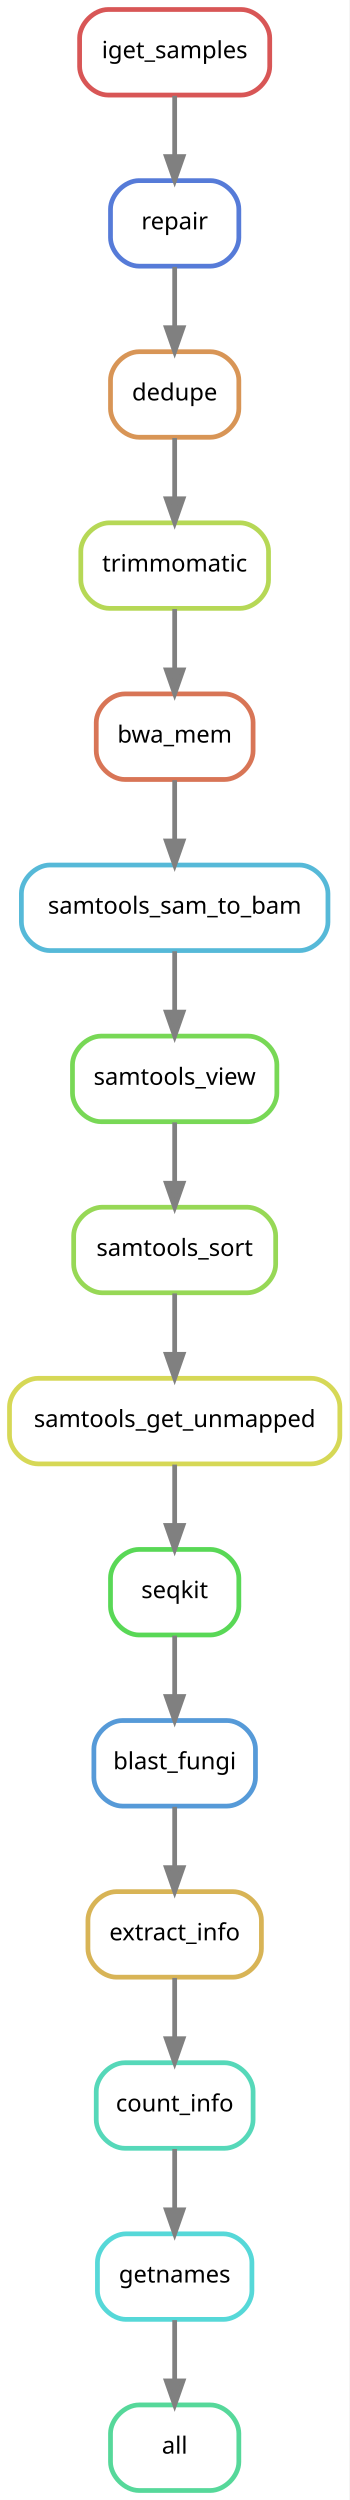
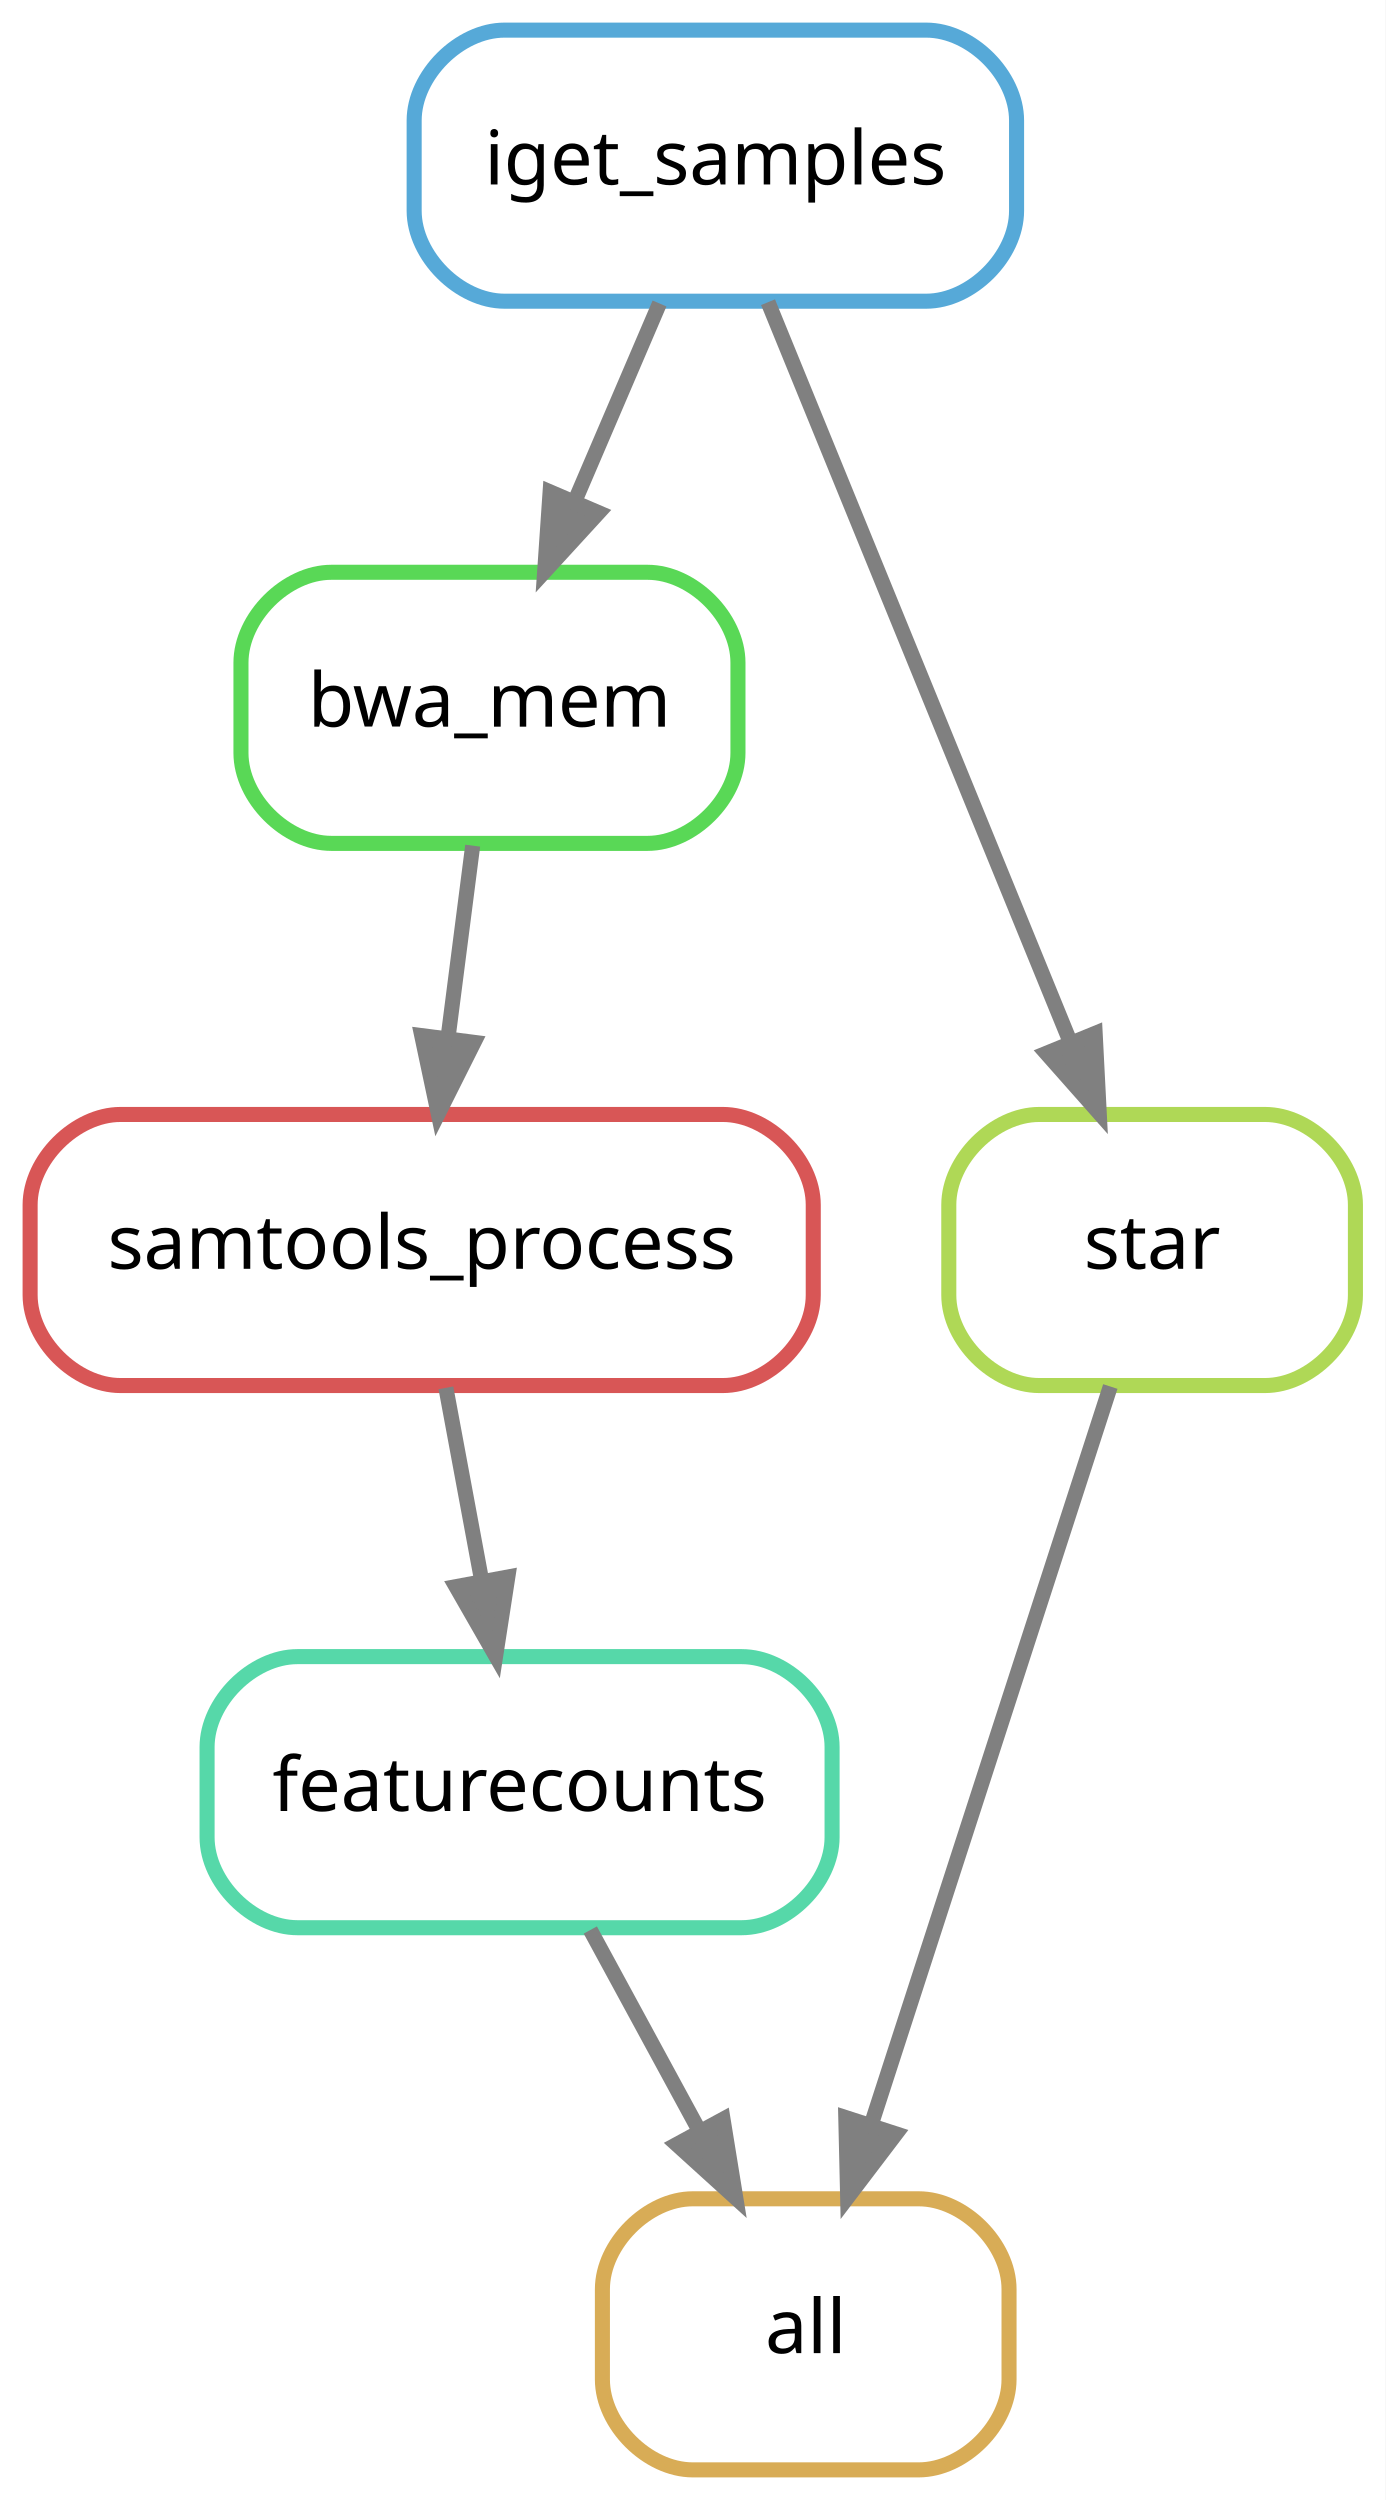
- <svg xmlns="http://www.w3.org/2000/svg" width="147pt" height="1052pt" viewBox="0.00 0.00 147.00 1052.00">
-   <g id="graph0" class="graph" transform="scale(1 1) rotate(0) translate(4 1048)">
-     <polygon fill="white" stroke="none" points="-4,4 -4,-1048 143,-1048 143,4 -4,4" />
+ <svg xmlns="http://www.w3.org/2000/svg" width="184pt" height="332pt" viewBox="0.00 0.00 184.00 332.00">
+   <g id="graph0" class="graph" transform="scale(1 1) rotate(0) translate(4 328)">
+     <polygon fill="white" stroke="none" points="-4,4 -4,-328 180,-328 180,4 -4,4" />
    <g id="node1" class="node">
-       <path fill="none" stroke="#d89556" stroke-width="2" d="M84.5,-900C84.5,-900 54.5,-900 54.5,-900 48.5,-900 42.5,-894 42.5,-888 42.5,-888 42.5,-876 42.5,-876 42.5,-870 48.5,-864 54.5,-864 54.5,-864 84.5,-864 84.5,-864 90.5,-864 96.5,-870 96.5,-876 96.5,-876 96.5,-888 96.5,-888 96.5,-894 90.5,-900 84.5,-900" />
-       <text text-anchor="middle" x="69.5" y="-879.5" font-family="sans" font-size="10.00">dedupe</text>
+       <path fill="none" stroke="#59d856" stroke-width="2" d="M82,-252C82,-252 40,-252 40,-252 34,-252 28,-246 28,-240 28,-240 28,-228 28,-228 28,-222 34,-216 40,-216 40,-216 82,-216 82,-216 88,-216 94,-222 94,-228 94,-228 94,-240 94,-240 94,-246 88,-252 82,-252" />
+       <text text-anchor="middle" x="61" y="-231.5" font-family="sans" font-size="10.00">bwa_mem</text>
+     </g>
+     <g id="node3" class="node">
+       <path fill="none" stroke="#d85656" stroke-width="2" d="M92,-180C92,-180 12,-180 12,-180 6,-180 0,-174 0,-168 0,-168 0,-156 0,-156 0,-150 6,-144 12,-144 12,-144 92,-144 92,-144 98,-144 104,-150 104,-156 104,-156 104,-168 104,-168 104,-174 98,-180 92,-180" />
+       <text text-anchor="middle" x="52" y="-159.5" font-family="sans" font-size="10.00">samtools_process</text>
+     </g>
+     <g id="edge3" class="edge">
+       <path fill="none" stroke="grey" stroke-width="2" d="M58.775,-215.697C57.783,-207.983 56.592,-198.712 55.486,-190.112" />
+       <polygon fill="grey" stroke="grey" stroke-width="2" points="58.946,-189.576 54.199,-180.104 52.003,-190.469 58.946,-189.576" />
+     </g>
+     <g id="node2" class="node">
+       <path fill="none" stroke="#56d8a9" stroke-width="2" d="M94.5,-108C94.5,-108 35.5,-108 35.5,-108 29.5,-108 23.5,-102 23.5,-96 23.5,-96 23.5,-84 23.5,-84 23.5,-78 29.5,-72 35.5,-72 35.5,-72 94.5,-72 94.5,-72 100.5,-72 106.5,-78 106.5,-84 106.5,-84 106.5,-96 106.5,-96 106.5,-102 100.5,-108 94.5,-108" />
+       <text text-anchor="middle" x="65" y="-87.5" font-family="sans" font-size="10.00">featurecounts</text>
+     </g>
+     <g id="node4" class="node">
+       <path fill="none" stroke="#d8ac56" stroke-width="2" d="M118,-36C118,-36 88,-36 88,-36 82,-36 76,-30 76,-24 76,-24 76,-12 76,-12 76,-6 82,-0 88,-0 88,-0 118,-0 118,-0 124,-0 130,-6 130,-12 130,-12 130,-24 130,-24 130,-30 124,-36 118,-36" />
+       <text text-anchor="middle" x="103" y="-15.5" font-family="sans" font-size="10.00">all</text>
+     </g>
+     <g id="edge4" class="edge">
+       <path fill="none" stroke="grey" stroke-width="2" d="M74.393,-71.697C78.765,-63.644 84.057,-53.895 88.895,-44.982" />
+       <polygon fill="grey" stroke="grey" stroke-width="2" points="92.02,-46.563 93.715,-36.104 85.868,-43.223 92.02,-46.563" />
+     </g>
+     <g id="edge2" class="edge">
+       <path fill="none" stroke="grey" stroke-width="2" d="M55.214,-143.697C56.646,-135.983 58.368,-126.712 59.965,-118.112" />
+       <polygon fill="grey" stroke="grey" stroke-width="2" points="63.439,-118.575 61.824,-108.104 56.556,-117.297 63.439,-118.575" />
    </g>
    <g id="node5" class="node">
-       <path fill="none" stroke="#b6d856" stroke-width="2" d="M97,-828C97,-828 42,-828 42,-828 36,-828 30,-822 30,-816 30,-816 30,-804 30,-804 30,-798 36,-792 42,-792 42,-792 97,-792 97,-792 103,-792 109,-798 109,-804 109,-804 109,-816 109,-816 109,-822 103,-828 97,-828" />
-       <text text-anchor="middle" x="69.5" y="-807.5" font-family="sans" font-size="10.00">trimmomatic</text>
+       <path fill="none" stroke="#56a9d8" stroke-width="2" d="M119,-324C119,-324 63,-324 63,-324 57,-324 51,-318 51,-312 51,-312 51,-300 51,-300 51,-294 57,-288 63,-288 63,-288 119,-288 119,-288 125,-288 131,-294 131,-300 131,-300 131,-312 131,-312 131,-318 125,-324 119,-324" />
+       <text text-anchor="middle" x="91" y="-303.5" font-family="sans" font-size="10.00">iget_samples</text>
+     </g>
+     <g id="edge1" class="edge">
+       <path fill="none" stroke="grey" stroke-width="2" d="M83.584,-287.697C80.206,-279.813 76.13,-270.304 72.377,-261.546" />
+       <polygon fill="grey" stroke="grey" stroke-width="2" points="75.487,-259.917 68.33,-252.104 69.053,-262.675 75.487,-259.917" />
+     </g>
+     <g id="node6" class="node">
+       <path fill="none" stroke="#afd856" stroke-width="2" d="M164,-180C164,-180 134,-180 134,-180 128,-180 122,-174 122,-168 122,-168 122,-156 122,-156 122,-150 128,-144 134,-144 134,-144 164,-144 164,-144 170,-144 176,-150 176,-156 176,-156 176,-168 176,-168 176,-174 170,-180 164,-180" />
+       <text text-anchor="middle" x="149" y="-159.5" font-family="sans" font-size="10.00">star</text>
+     </g>
+     <g id="edge6" class="edge">
+       <path fill="none" stroke="grey" stroke-width="2" d="M97.996,-287.871C107.968,-263.457 126.361,-218.426 138.121,-189.635" />
+       <polygon fill="grey" stroke="grey" stroke-width="2" points="141.438,-190.77 141.979,-180.189 134.958,-188.123 141.438,-190.77" />
    </g>
    <g id="edge5" class="edge">
-       <path fill="none" stroke="grey" stroke-width="2" d="M69.5,-863.697C69.5,-855.983 69.5,-846.712 69.5,-838.112" />
-       <polygon fill="grey" stroke="grey" stroke-width="2" points="73,-838.104 69.5,-828.104 66,-838.104 73,-838.104" />
-     </g>
-     <g id="node2" class="node">
-       <path fill="none" stroke="#d87556" stroke-width="2" d="M90.5,-756C90.5,-756 48.5,-756 48.5,-756 42.5,-756 36.5,-750 36.5,-744 36.5,-744 36.5,-732 36.5,-732 36.5,-726 42.5,-720 48.5,-720 48.5,-720 90.5,-720 90.5,-720 96.5,-720 102.5,-726 102.5,-732 102.5,-732 102.5,-744 102.5,-744 102.5,-750 96.5,-756 90.5,-756" />
-       <text text-anchor="middle" x="69.5" y="-735.5" font-family="sans" font-size="10.00">bwa_mem</text>
-     </g>
-     <g id="node13" class="node">
-       <path fill="none" stroke="#56b9d8" stroke-width="2" d="M122,-684C122,-684 17,-684 17,-684 11,-684 5,-678 5,-672 5,-672 5,-660 5,-660 5,-654 11,-648 17,-648 17,-648 122,-648 122,-648 128,-648 134,-654 134,-660 134,-660 134,-672 134,-672 134,-678 128,-684 122,-684" />
-       <text text-anchor="middle" x="69.5" y="-663.5" font-family="sans" font-size="10.00">samtools_sam_to_bam</text>
-     </g>
-     <g id="edge12" class="edge">
-       <path fill="none" stroke="grey" stroke-width="2" d="M69.5,-719.697C69.5,-711.983 69.5,-702.712 69.5,-694.112" />
-       <polygon fill="grey" stroke="grey" stroke-width="2" points="73,-694.104 69.5,-684.104 66,-694.104 73,-694.104" />
-     </g>
-     <g id="node3" class="node">
-       <path fill="none" stroke="#d8b456" stroke-width="2" d="M94,-252C94,-252 45,-252 45,-252 39,-252 33,-246 33,-240 33,-240 33,-228 33,-228 33,-222 39,-216 45,-216 45,-216 94,-216 94,-216 100,-216 106,-222 106,-228 106,-228 106,-240 106,-240 106,-246 100,-252 94,-252" />
-       <text text-anchor="middle" x="69.5" y="-231.5" font-family="sans" font-size="10.00">extract_info</text>
-     </g>
-     <g id="node10" class="node">
-       <path fill="none" stroke="#56d8b9" stroke-width="2" d="M90.5,-180C90.5,-180 48.5,-180 48.5,-180 42.5,-180 36.5,-174 36.5,-168 36.5,-168 36.5,-156 36.5,-156 36.5,-150 42.5,-144 48.5,-144 48.5,-144 90.5,-144 90.5,-144 96.5,-144 102.5,-150 102.5,-156 102.5,-156 102.5,-168 102.5,-168 102.5,-174 96.5,-180 90.5,-180" />
-       <text text-anchor="middle" x="69.5" y="-159.5" font-family="sans" font-size="10.00">count_info</text>
-     </g>
-     <g id="edge10" class="edge">
-       <path fill="none" stroke="grey" stroke-width="2" d="M69.5,-215.697C69.5,-207.983 69.5,-198.712 69.5,-190.112" />
-       <polygon fill="grey" stroke="grey" stroke-width="2" points="73,-190.104 69.5,-180.104 66,-190.104 73,-190.104" />
-     </g>
-     <g id="node4" class="node">
-       <path fill="none" stroke="#d6d856" stroke-width="2" d="M127,-468C127,-468 12,-468 12,-468 6,-468 0,-462 0,-456 0,-456 0,-444 0,-444 0,-438 6,-432 12,-432 12,-432 127,-432 127,-432 133,-432 139,-438 139,-444 139,-444 139,-456 139,-456 139,-462 133,-468 127,-468" />
-       <text text-anchor="middle" x="69.5" y="-447.5" font-family="sans" font-size="10.00">samtools_get_unmapped</text>
-     </g>
-     <g id="node8" class="node">
-       <path fill="none" stroke="#59d856" stroke-width="2" d="M84.5,-396C84.5,-396 54.5,-396 54.5,-396 48.5,-396 42.5,-390 42.5,-384 42.5,-384 42.5,-372 42.5,-372 42.5,-366 48.5,-360 54.5,-360 54.5,-360 84.5,-360 84.5,-360 90.5,-360 96.5,-366 96.5,-372 96.5,-372 96.5,-384 96.5,-384 96.5,-390 90.5,-396 84.5,-396" />
-       <text text-anchor="middle" x="69.5" y="-375.5" font-family="sans" font-size="10.00">seqkit</text>
-     </g>
-     <g id="edge8" class="edge">
-       <path fill="none" stroke="grey" stroke-width="2" d="M69.5,-431.697C69.5,-423.983 69.5,-414.712 69.5,-406.112" />
-       <polygon fill="grey" stroke="grey" stroke-width="2" points="73,-406.104 69.5,-396.104 66,-406.104 73,-406.104" />
-     </g>
-     <g id="edge2" class="edge">
-       <path fill="none" stroke="grey" stroke-width="2" d="M69.5,-791.697C69.5,-783.983 69.5,-774.712 69.5,-766.112" />
-       <polygon fill="grey" stroke="grey" stroke-width="2" points="73,-766.104 69.5,-756.104 66,-766.104 73,-766.104" />
-     </g>
-     <g id="node6" class="node">
-       <path fill="none" stroke="#97d856" stroke-width="2" d="M100,-540C100,-540 39,-540 39,-540 33,-540 27,-534 27,-528 27,-528 27,-516 27,-516 27,-510 33,-504 39,-504 39,-504 100,-504 100,-504 106,-504 112,-510 112,-516 112,-516 112,-528 112,-528 112,-534 106,-540 100,-540" />
-       <text text-anchor="middle" x="69.5" y="-519.5" font-family="sans" font-size="10.00">samtools_sort</text>
-     </g>
-     <g id="edge4" class="edge">
-       <path fill="none" stroke="grey" stroke-width="2" d="M69.5,-503.697C69.5,-495.983 69.5,-486.712 69.5,-478.112" />
-       <polygon fill="grey" stroke="grey" stroke-width="2" points="73,-478.104 69.5,-468.104 66,-478.104 73,-478.104" />
-     </g>
-     <g id="node7" class="node">
-       <path fill="none" stroke="#78d856" stroke-width="2" d="M100.5,-612C100.5,-612 38.5,-612 38.5,-612 32.5,-612 26.5,-606 26.5,-600 26.5,-600 26.5,-588 26.5,-588 26.5,-582 32.5,-576 38.5,-576 38.5,-576 100.5,-576 100.5,-576 106.5,-576 112.5,-582 112.5,-588 112.5,-588 112.5,-600 112.5,-600 112.5,-606 106.5,-612 100.5,-612" />
-       <text text-anchor="middle" x="69.5" y="-591.5" font-family="sans" font-size="10.00">samtools_view</text>
-     </g>
-     <g id="edge6" class="edge">
-       <path fill="none" stroke="grey" stroke-width="2" d="M69.5,-575.697C69.5,-567.983 69.5,-558.712 69.5,-550.112" />
-       <polygon fill="grey" stroke="grey" stroke-width="2" points="73,-550.104 69.5,-540.104 66,-550.104 73,-550.104" />
-     </g>
-     <g id="node14" class="node">
-       <path fill="none" stroke="#569ad8" stroke-width="2" d="M91.5,-324C91.5,-324 47.5,-324 47.5,-324 41.5,-324 35.5,-318 35.5,-312 35.5,-312 35.5,-300 35.5,-300 35.5,-294 41.5,-288 47.5,-288 47.5,-288 91.5,-288 91.5,-288 97.5,-288 103.5,-294 103.5,-300 103.5,-300 103.5,-312 103.5,-312 103.5,-318 97.5,-324 91.5,-324" />
-       <text text-anchor="middle" x="69.5" y="-303.5" font-family="sans" font-size="10.00">blast_fungi</text>
-     </g>
-     <g id="edge13" class="edge">
-       <path fill="none" stroke="grey" stroke-width="2" d="M69.5,-359.697C69.5,-351.983 69.5,-342.712 69.5,-334.112" />
-       <polygon fill="grey" stroke="grey" stroke-width="2" points="73,-334.104 69.5,-324.104 66,-334.104 73,-334.104" />
-     </g>
-     <g id="node9" class="node">
-       <path fill="none" stroke="#56d89a" stroke-width="2" d="M84.5,-36C84.5,-36 54.5,-36 54.5,-36 48.5,-36 42.5,-30 42.5,-24 42.5,-24 42.5,-12 42.5,-12 42.5,-6 48.5,-0 54.5,-0 54.5,-0 84.5,-0 84.5,-0 90.5,-0 96.5,-6 96.5,-12 96.5,-12 96.5,-24 96.5,-24 96.5,-30 90.5,-36 84.5,-36" />
-       <text text-anchor="middle" x="69.5" y="-15.5" font-family="sans" font-size="10.00">all</text>
-     </g>
-     <g id="node12" class="node">
-       <path fill="none" stroke="#56d8d8" stroke-width="2" d="M90,-108C90,-108 49,-108 49,-108 43,-108 37,-102 37,-96 37,-96 37,-84 37,-84 37,-78 43,-72 49,-72 49,-72 90,-72 90,-72 96,-72 102,-78 102,-84 102,-84 102,-96 102,-96 102,-102 96,-108 90,-108" />
-       <text text-anchor="middle" x="69.5" y="-87.5" font-family="sans" font-size="10.00">getnames</text>
-     </g>
-     <g id="edge11" class="edge">
-       <path fill="none" stroke="grey" stroke-width="2" d="M69.5,-143.697C69.5,-135.983 69.5,-126.712 69.5,-118.112" />
-       <polygon fill="grey" stroke="grey" stroke-width="2" points="73,-118.104 69.5,-108.104 66,-118.104 73,-118.104" />
-     </g>
-     <g id="node11" class="node">
-       <path fill="none" stroke="#d85656" stroke-width="2" d="M97.5,-1044C97.5,-1044 41.5,-1044 41.5,-1044 35.5,-1044 29.5,-1038 29.5,-1032 29.5,-1032 29.5,-1020 29.5,-1020 29.5,-1014 35.5,-1008 41.5,-1008 41.5,-1008 97.5,-1008 97.5,-1008 103.5,-1008 109.5,-1014 109.5,-1020 109.5,-1020 109.5,-1032 109.5,-1032 109.5,-1038 103.5,-1044 97.5,-1044" />
-       <text text-anchor="middle" x="69.5" y="-1023.5" font-family="sans" font-size="10.00">iget_samples</text>
-     </g>
-     <g id="node15" class="node">
-       <path fill="none" stroke="#567bd8" stroke-width="2" d="M84.5,-972C84.5,-972 54.5,-972 54.5,-972 48.5,-972 42.5,-966 42.5,-960 42.5,-960 42.5,-948 42.5,-948 42.5,-942 48.5,-936 54.5,-936 54.5,-936 84.5,-936 84.5,-936 90.5,-936 96.5,-942 96.5,-948 96.5,-948 96.5,-960 96.5,-960 96.5,-966 90.5,-972 84.5,-972" />
-       <text text-anchor="middle" x="69.5" y="-951.5" font-family="sans" font-size="10.00">repair</text>
-     </g>
-     <g id="edge14" class="edge">
-       <path fill="none" stroke="grey" stroke-width="2" d="M69.5,-1007.7C69.5,-999.983 69.5,-990.712 69.5,-982.112" />
-       <polygon fill="grey" stroke="grey" stroke-width="2" points="73,-982.104 69.5,-972.104 66,-982.104 73,-982.104" />
-     </g>
-     <g id="edge9" class="edge">
-       <path fill="none" stroke="grey" stroke-width="2" d="M69.5,-71.697C69.5,-63.983 69.5,-54.712 69.5,-46.112" />
-       <polygon fill="grey" stroke="grey" stroke-width="2" points="73,-46.104 69.5,-36.104 66,-46.104 73,-46.104" />
-     </g>
-     <g id="edge7" class="edge">
-       <path fill="none" stroke="grey" stroke-width="2" d="M69.5,-647.697C69.5,-639.983 69.5,-630.712 69.5,-622.112" />
-       <polygon fill="grey" stroke="grey" stroke-width="2" points="73,-622.104 69.5,-612.104 66,-622.104 73,-622.104" />
-     </g>
-     <g id="edge3" class="edge">
-       <path fill="none" stroke="grey" stroke-width="2" d="M69.5,-287.697C69.5,-279.983 69.5,-270.712 69.5,-262.112" />
-       <polygon fill="grey" stroke="grey" stroke-width="2" points="73,-262.104 69.5,-252.104 66,-262.104 73,-262.104" />
-     </g>
-     <g id="edge1" class="edge">
-       <path fill="none" stroke="grey" stroke-width="2" d="M69.5,-935.697C69.5,-927.983 69.5,-918.712 69.5,-910.112" />
-       <polygon fill="grey" stroke="grey" stroke-width="2" points="73,-910.104 69.5,-900.104 66,-910.104 73,-910.104" />
+       <path fill="none" stroke="grey" stroke-width="2" d="M143.451,-143.871C135.577,-119.564 121.082,-74.819 111.751,-46.013" />
+       <polygon fill="grey" stroke="grey" stroke-width="2" points="114.98,-44.624 108.568,-36.189 108.321,-46.781 114.98,-44.624" />
    </g>
  </g>
</svg>
